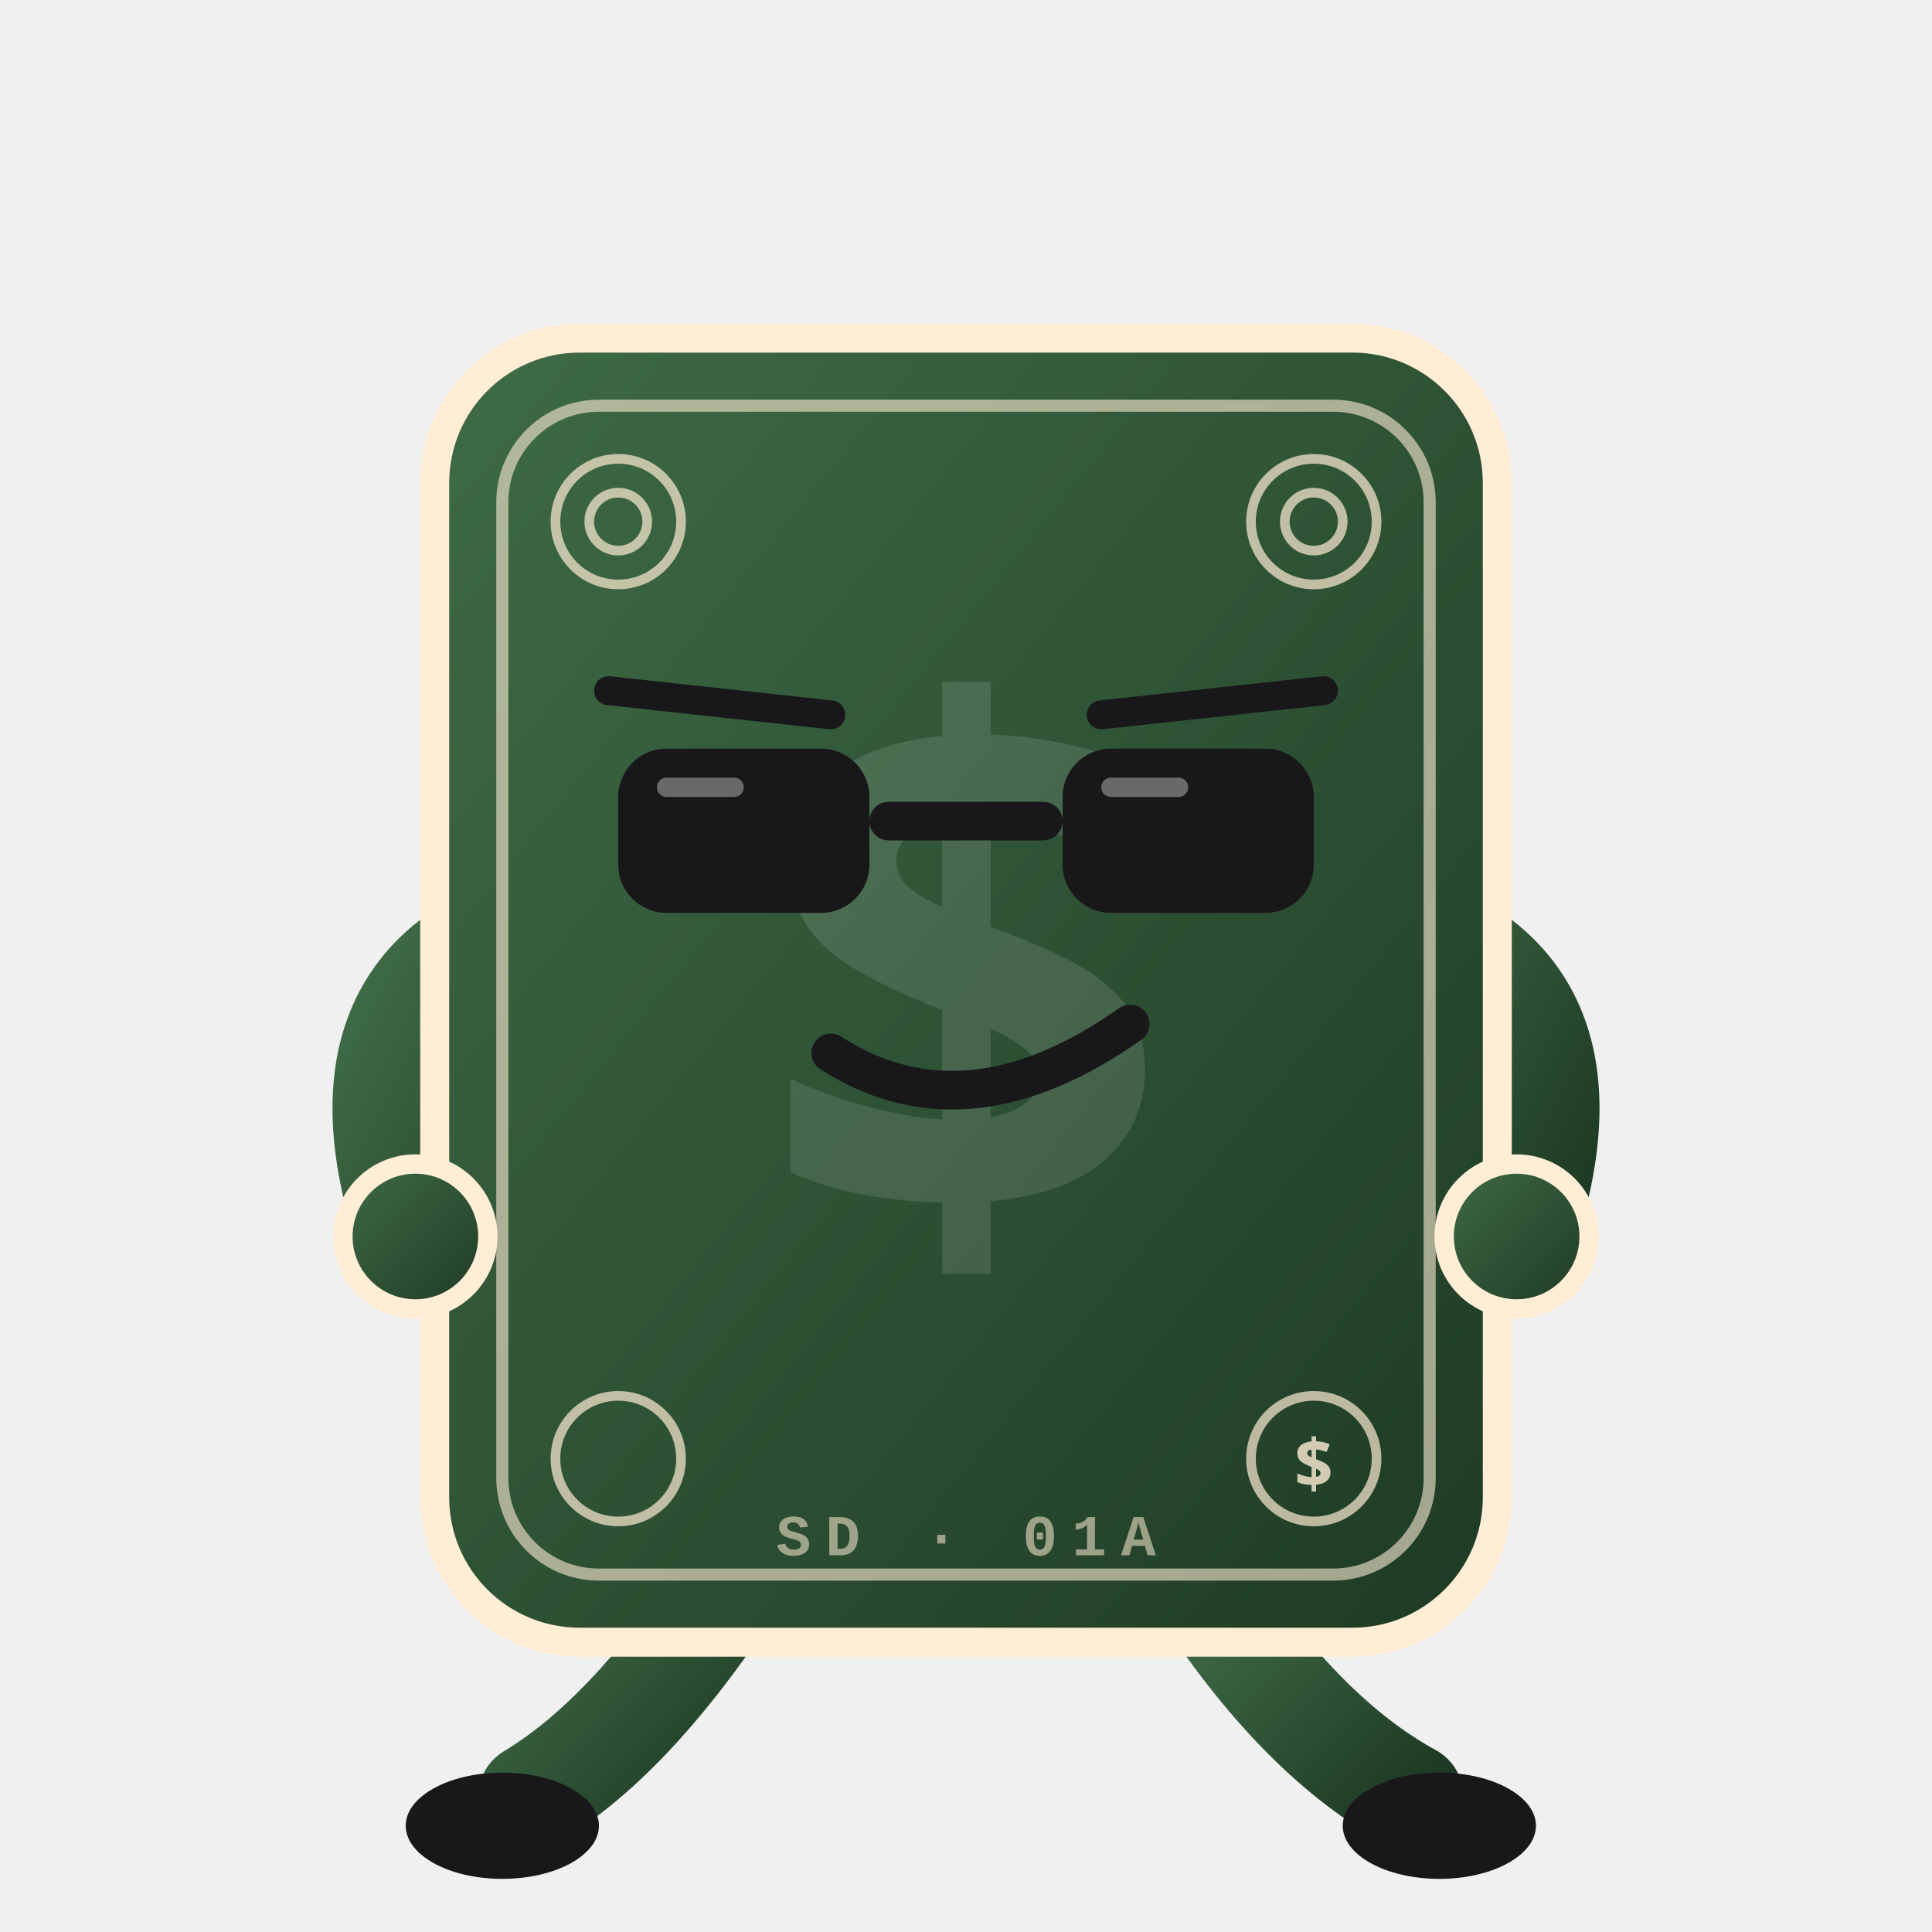
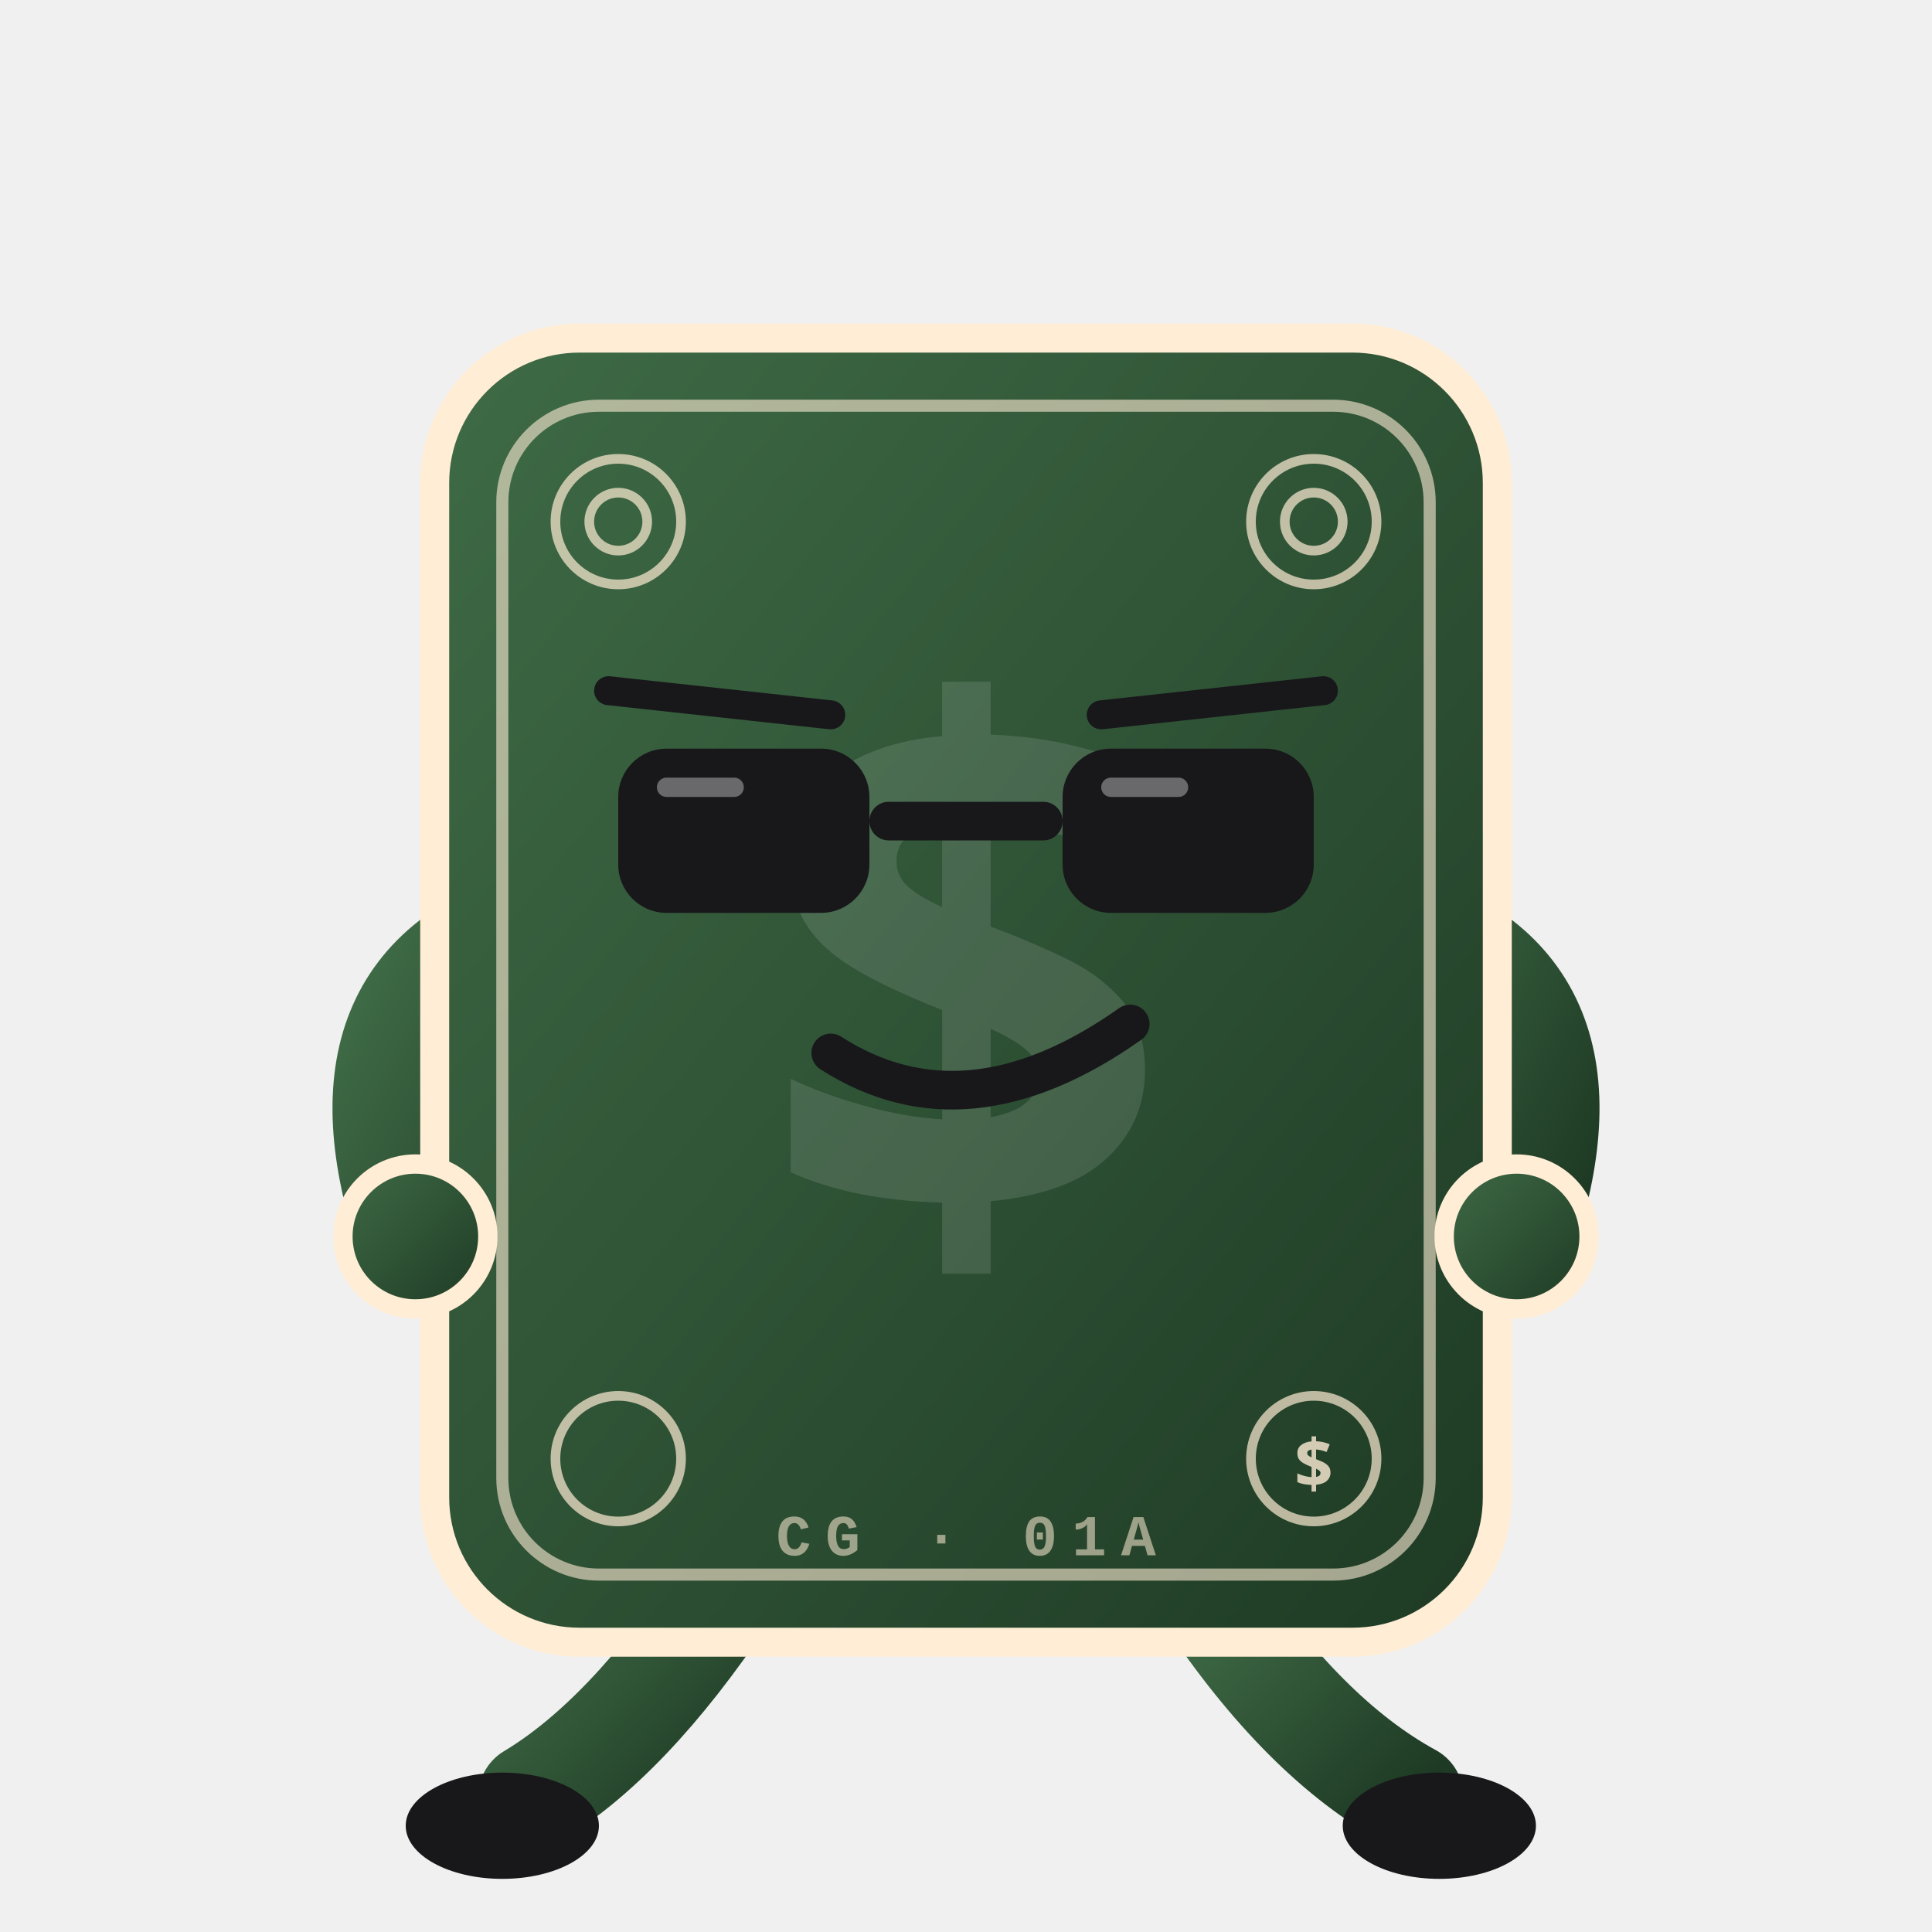
<svg xmlns="http://www.w3.org/2000/svg" viewBox="0 0 400 400">
  <defs>
    <linearGradient id="billGrad" x1="0%" y1="0%" x2="100%" y2="100%">
      <stop offset="0%" stop-color="#3f6b46" />
      <stop offset="100%" stop-color="#1e3a24" />
    </linearGradient>
  </defs>
  <path d="M150 330 Q130 360 110 372" stroke="url(#billGrad)" stroke-width="22" stroke-linecap="round" fill="none" />
  <path d="M250 330 Q270 360 292 372" stroke="url(#billGrad)" stroke-width="22" stroke-linecap="round" fill="none" />
  <ellipse cx="104" cy="378" rx="20" ry="11" fill="#18181b" />
  <ellipse cx="298" cy="378" rx="20" ry="11" fill="#18181b" />
  <path d="M118 190 Q70 200 84 250 Q90 268 118 264" stroke="url(#billGrad)" stroke-width="24" stroke-linecap="round" fill="none" />
  <path d="M282 190 Q330 200 316 250 Q310 268 282 264" stroke="url(#billGrad)" stroke-width="24" stroke-linecap="round" fill="none" />
  <rect x="90" y="70" width="220" height="270" rx="30" fill="url(#billGrad)" stroke="#ffedd5" stroke-width="6" />
  <rect x="104" y="84" width="192" height="242" rx="20" fill="none" stroke="#ffedd5" stroke-width="2.5" stroke-opacity="0.6" />
  <circle cx="128" cy="108" r="13" fill="none" stroke="#ffedd5" stroke-width="2" stroke-opacity="0.7" />
  <circle cx="128" cy="108" r="6" fill="none" stroke="#ffedd5" stroke-width="2" stroke-opacity="0.7" />
  <circle cx="272" cy="108" r="13" fill="none" stroke="#ffedd5" stroke-width="2" stroke-opacity="0.7" />
  <circle cx="272" cy="108" r="6" fill="none" stroke="#ffedd5" stroke-width="2" stroke-opacity="0.7" />
  <circle cx="128" cy="302" r="13" fill="none" stroke="#ffedd5" stroke-width="2" stroke-opacity="0.7" />
  <circle cx="272" cy="302" r="13" fill="none" stroke="#ffedd5" stroke-width="2" stroke-opacity="0.7" />
  <text x="272" y="308" text-anchor="middle" font-family="system-ui, sans-serif" font-weight="800" font-size="14" fill="#ffedd5" fill-opacity="0.8">$</text>
  <text x="200" y="255" text-anchor="middle" font-family="system-ui, sans-serif" font-weight="800" font-size="150" fill="#ffffff" fill-opacity="0.12">$</text>
  <path d="M126 143 L172 148" stroke="#18181b" stroke-width="6" stroke-linecap="round" />
  <path d="M274 143 L228 148" stroke="#18181b" stroke-width="6" stroke-linecap="round" />
  <rect x="128" y="155" width="52" height="34" rx="10" fill="#18181b" />
  <rect x="220" y="155" width="52" height="34" rx="10" fill="#18181b" />
  <rect x="180" y="166" width="40" height="8" rx="4" fill="#18181b" />
  <path d="M138 163 L152 163" stroke="#ffffff" stroke-opacity="0.35" stroke-width="4" stroke-linecap="round" />
  <path d="M230 163 L244 163" stroke="#ffffff" stroke-opacity="0.35" stroke-width="4" stroke-linecap="round" />
  <path d="M172 218 Q200 236 234 212" stroke="#18181b" stroke-width="8" stroke-linecap="round" fill="none" />
  <circle cx="86" cy="256" r="15" fill="url(#billGrad)" stroke="#ffedd5" stroke-width="4" />
  <circle cx="314" cy="256" r="15" fill="url(#billGrad)" stroke="#ffedd5" stroke-width="4" />
-   <text x="200" y="322" text-anchor="middle" font-family="'Courier New', monospace" font-weight="700" font-size="12" letter-spacing="3" fill="#ffedd5" fill-opacity="0.55">SD · 01A</text>
+   <text x="200" y="322" text-anchor="middle" font-family="'Courier New', monospace" font-weight="700" font-size="12" letter-spacing="3" fill="#ffedd5" fill-opacity="0.55">CG · 01A</text>
</svg>
